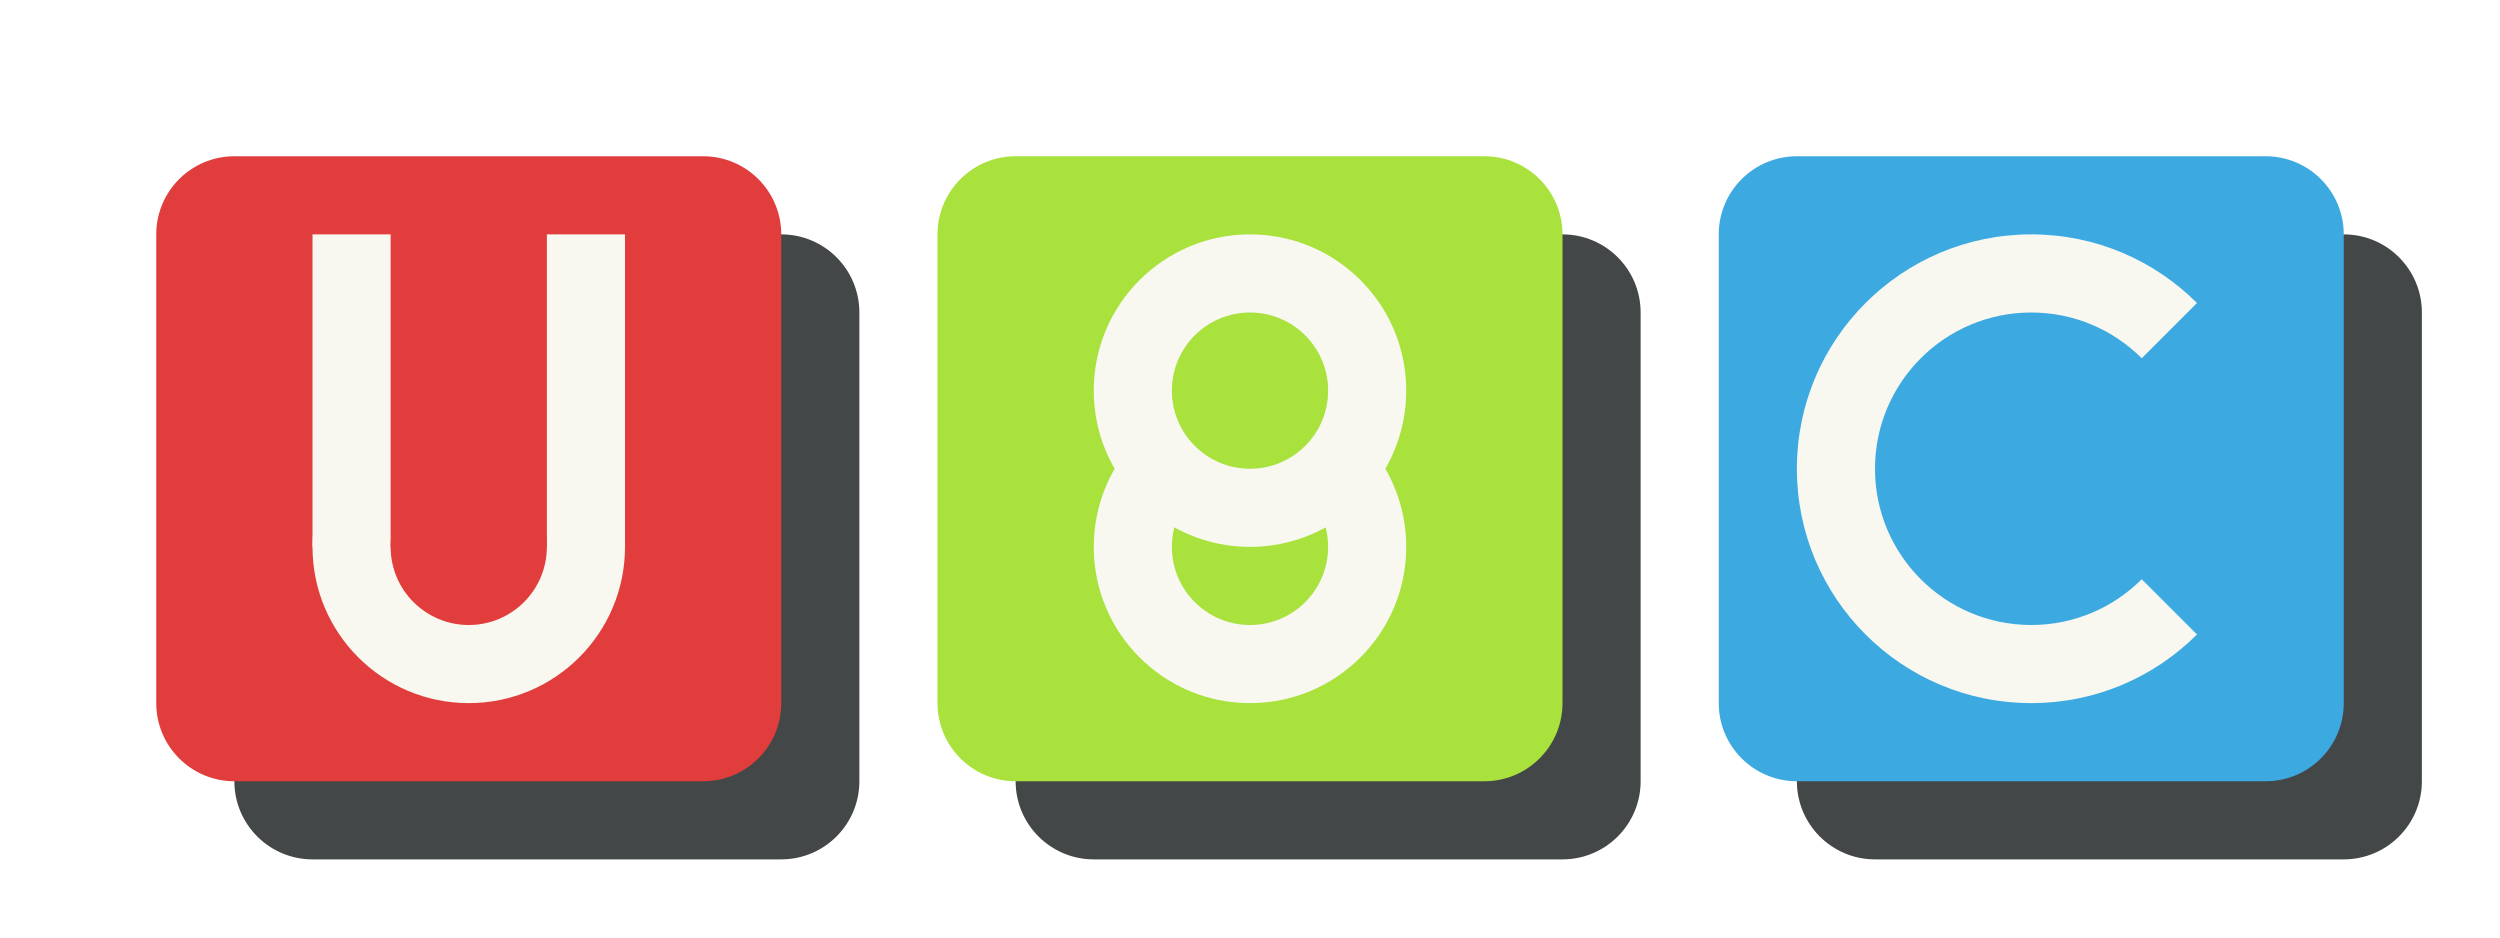
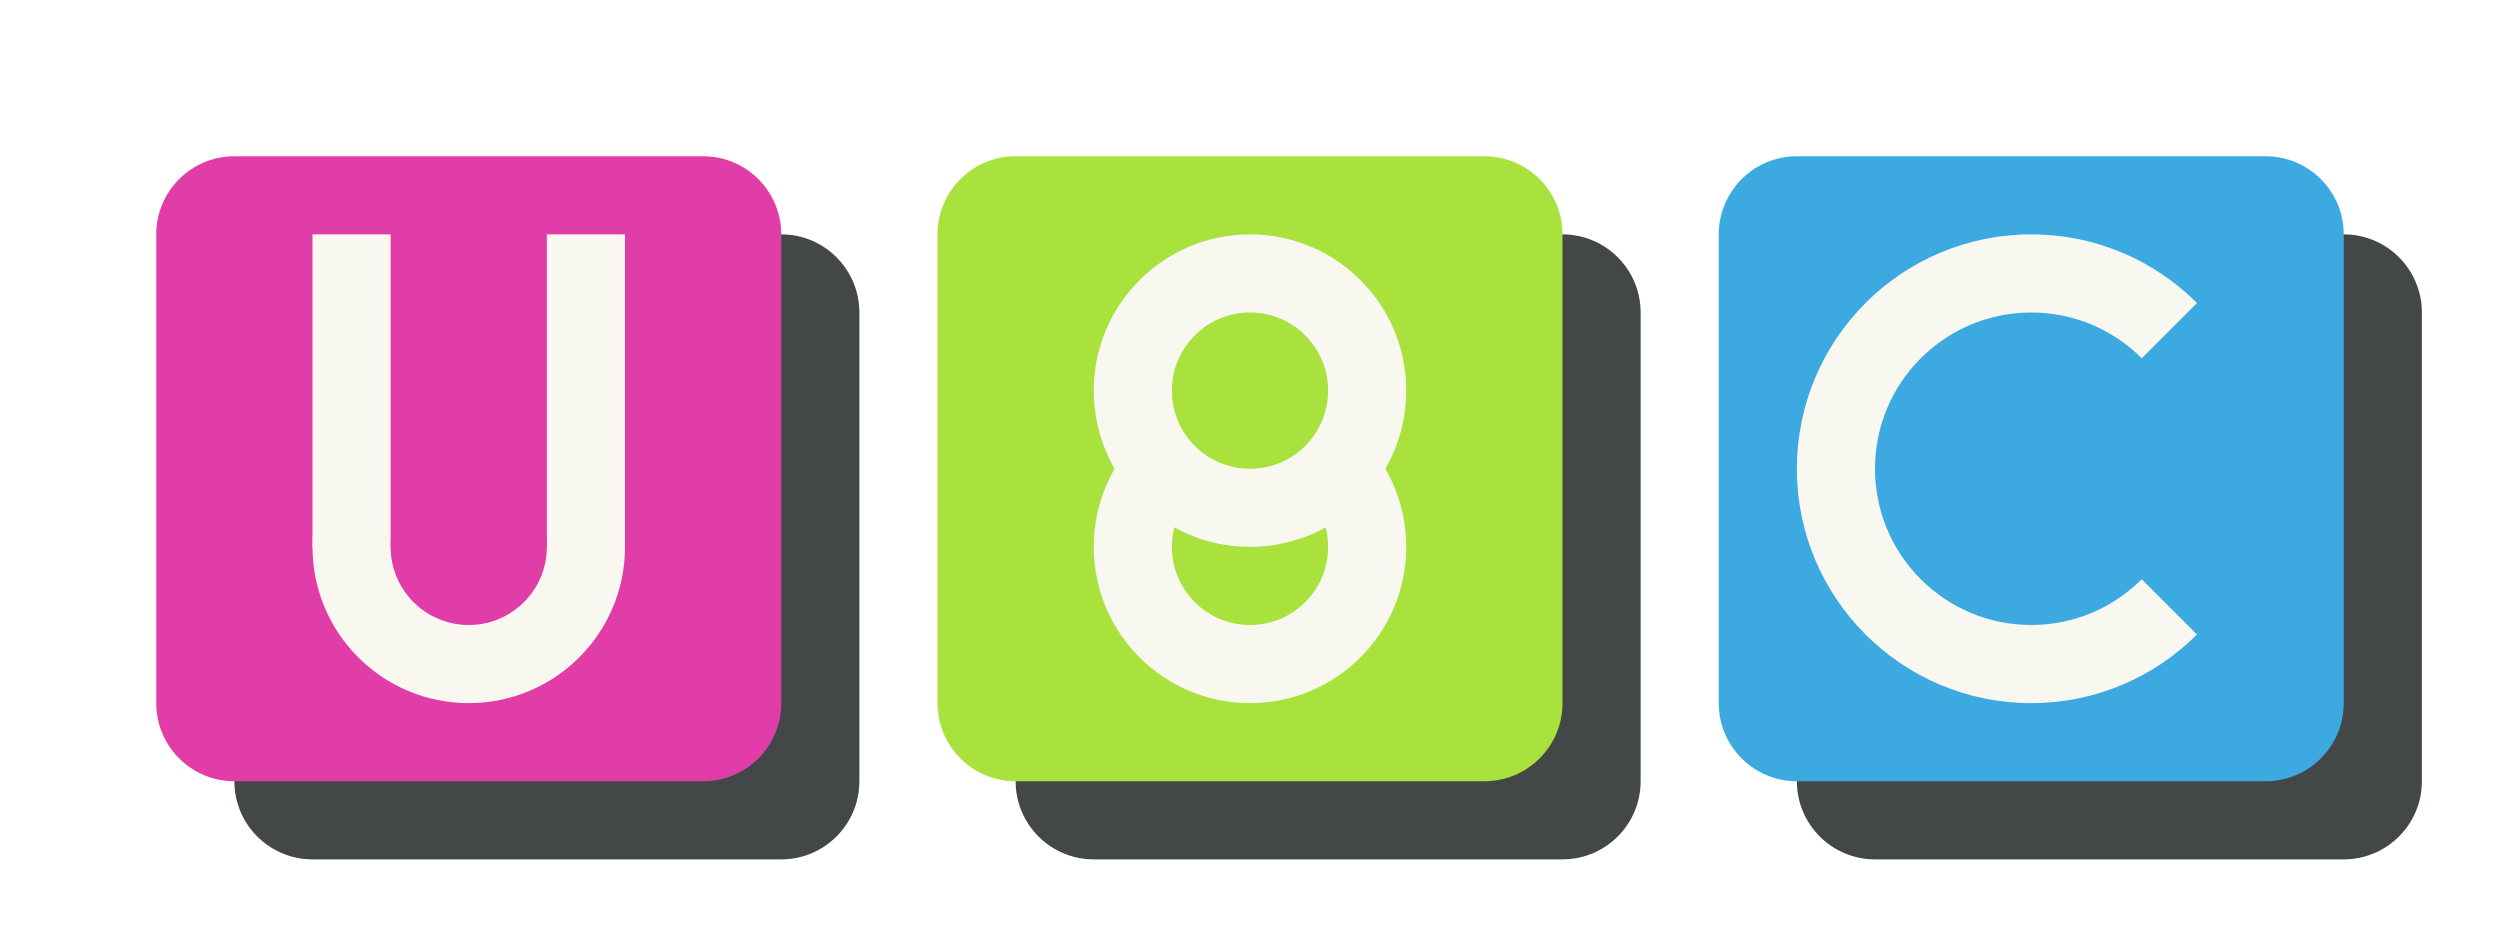
<svg xmlns="http://www.w3.org/2000/svg" height="96" version="1.1" width="256">
  <rect fill="#444747" height="64" rx="8" ry="8" width="64" x="24" y="24" />
-   <rect fill="#E13D3D" height="64" rx="8" ry="8" width="64" x="16" y="16" />
+   <rect fill="#E13DA9" height="64" rx="8" ry="8" width="64" x="16" y="16" />
  <rect fill="#F8F8F1" height="32" width="32" x="32" y="24" />
  <circle fill="#F8F8F1" cx="48" cy="56" r="16" />
-   <rect fill="#E13D3D" height="36" width="16" x="40" y="20" />
-   <circle fill="#E13D3D" cx="48" cy="56" r="8" />
+   <rect fill="#E13DA9" height="36" width="16" x="40" y="20" />
+   <circle fill="#E13DA9" cx="48" cy="56" r="8" />
  <rect fill="#444747" height="64" rx="8" ry="8" width="64" x="104" y="24" />
  <rect fill="#A9E13D" height="64" rx="8" ry="8" width="64" x="96" y="16" />
  <circle fill="#F8F8F1" cx="128" cy="56" r="16" />
  <circle fill="#A9E13D" cx="128" cy="56" r="8" />
  <circle fill="#F8F8F1" cx="128" cy="40" r="16" />
  <circle fill="#A9E13D" cx="128" cy="40" r="8" />
  <rect fill="#444747" height="64" rx="8" ry="8" width="64" x="184" y="24" />
  <rect fill="#3DA9E1" height="64" rx="8" ry="8" width="64" x="176" y="16" />
  <circle fill="#F8F8F1" cx="208" cy="48" r="24" />
  <circle fill="#3DA9E1" cx="208" cy="48" r="16" />
  <polygon fill="#3DA9E1" points="208,48 236,20 236,76" />
</svg>
